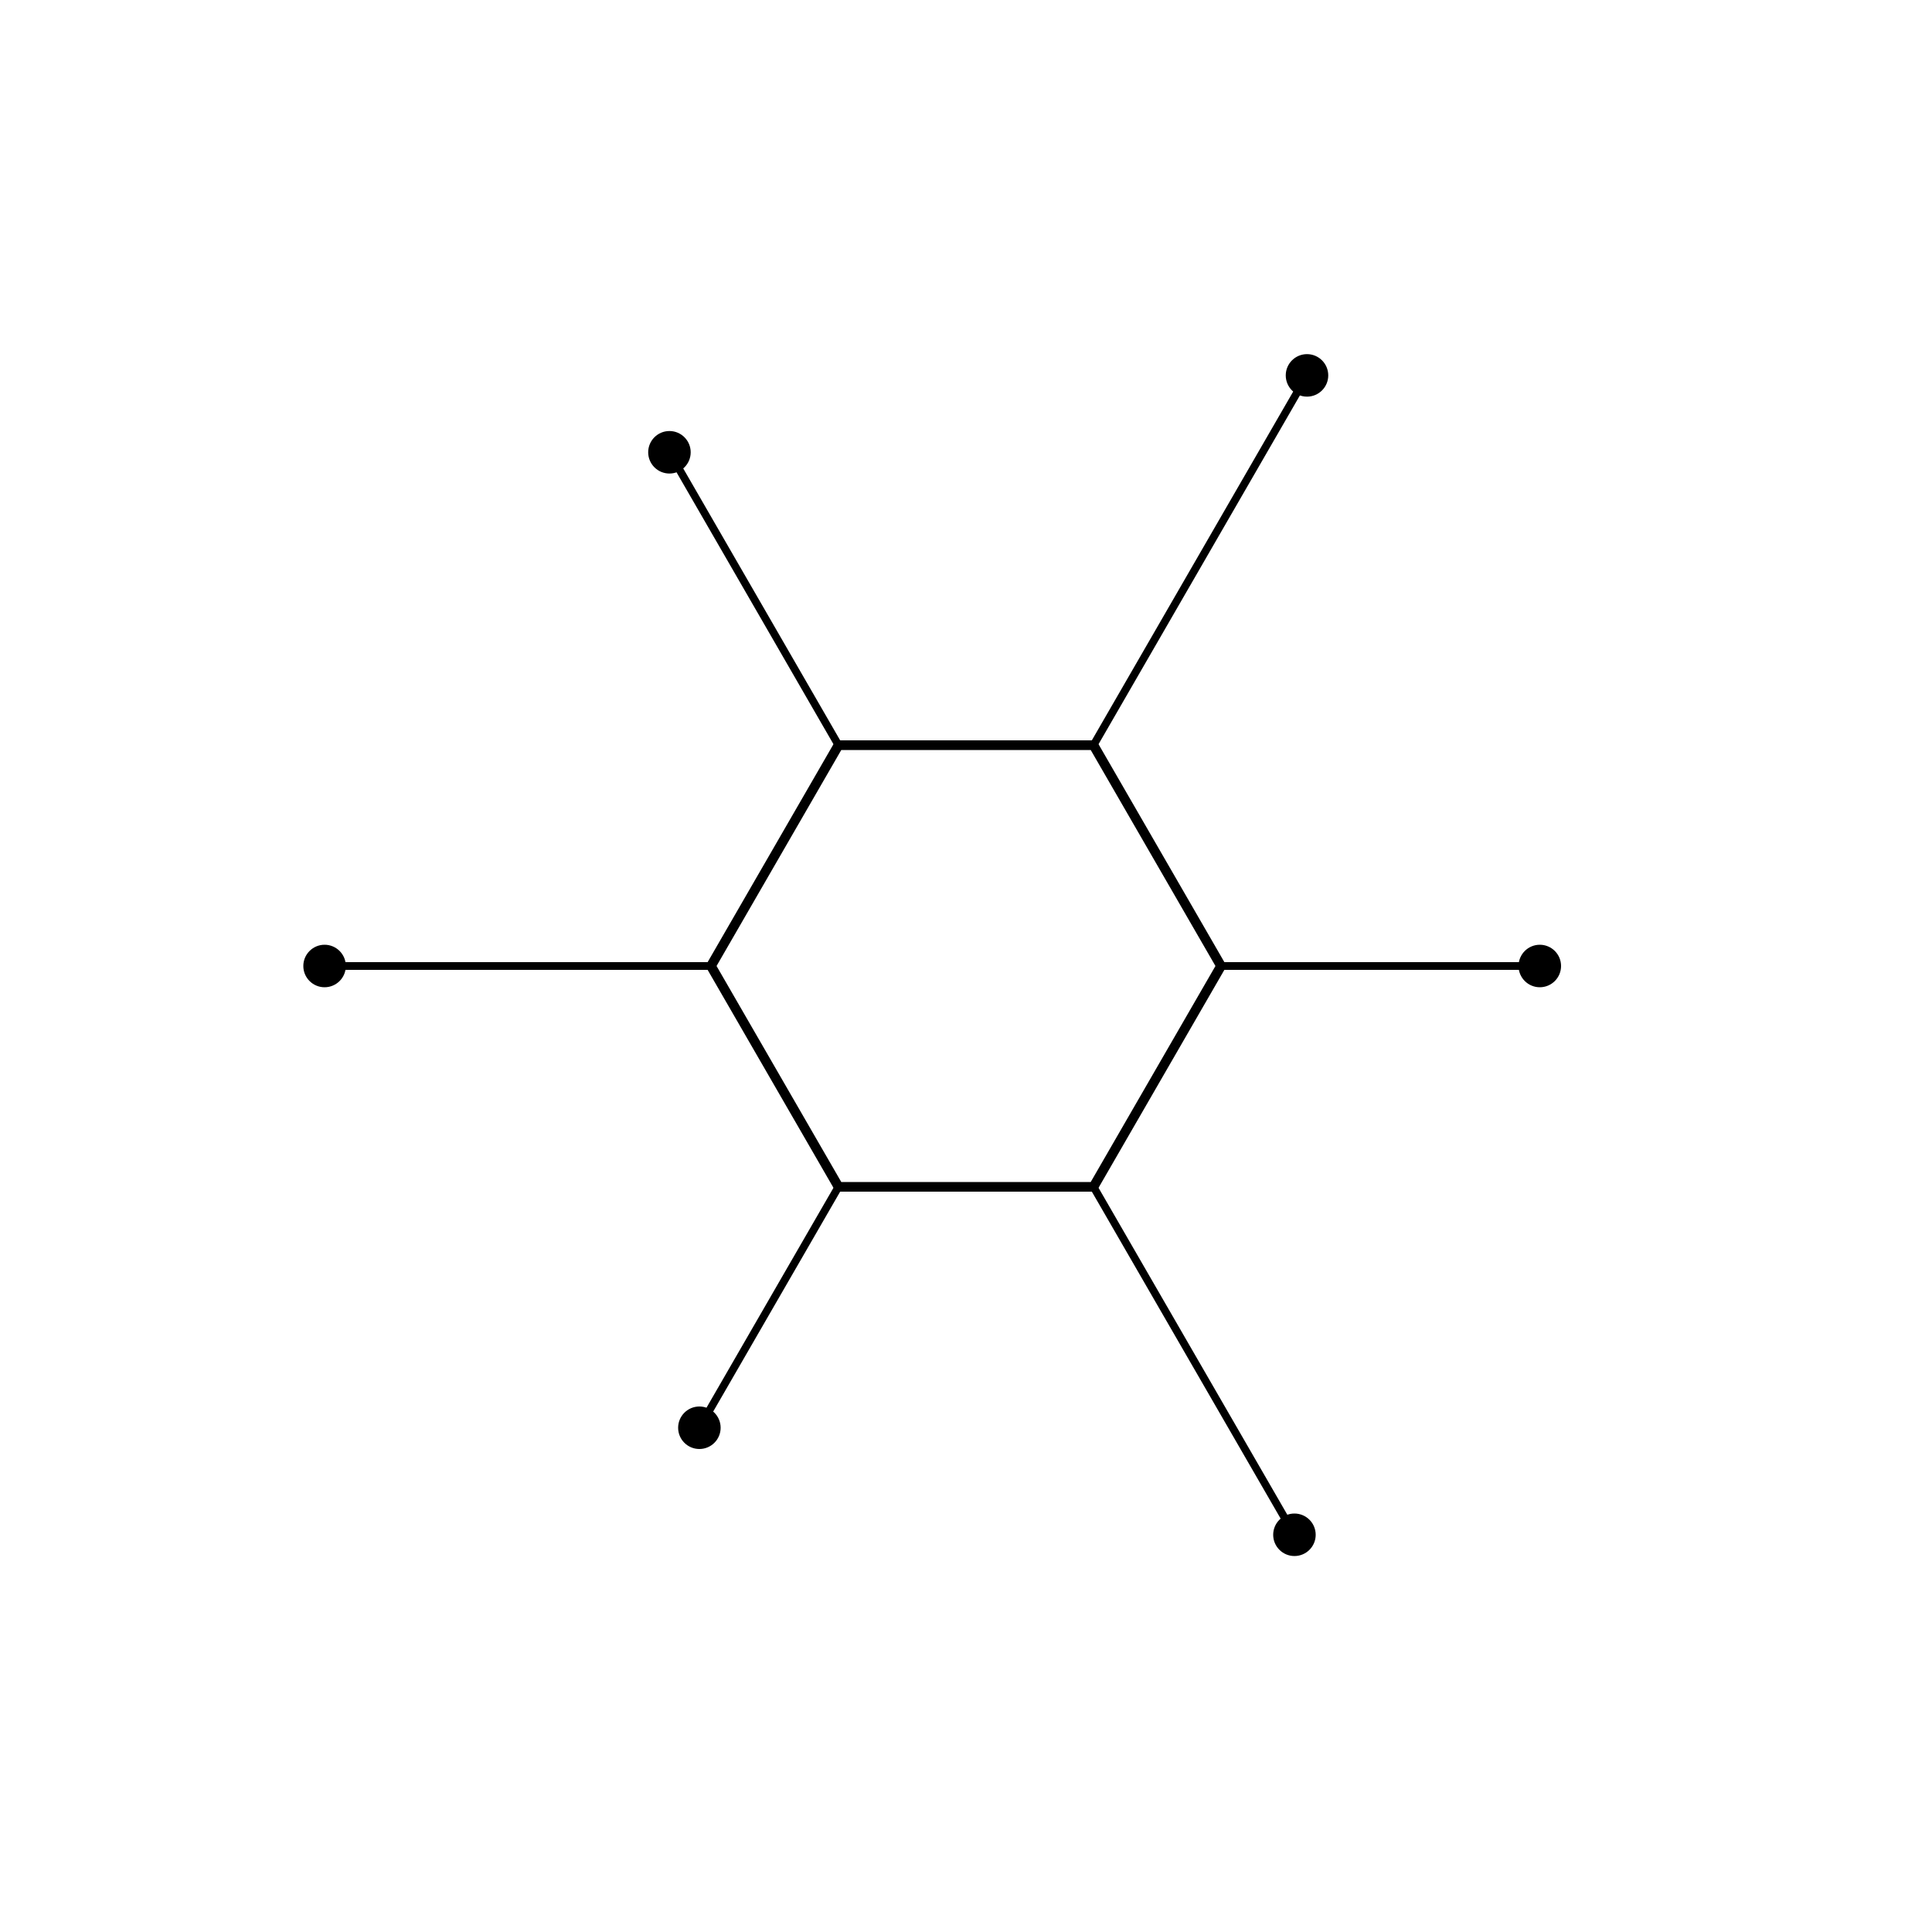
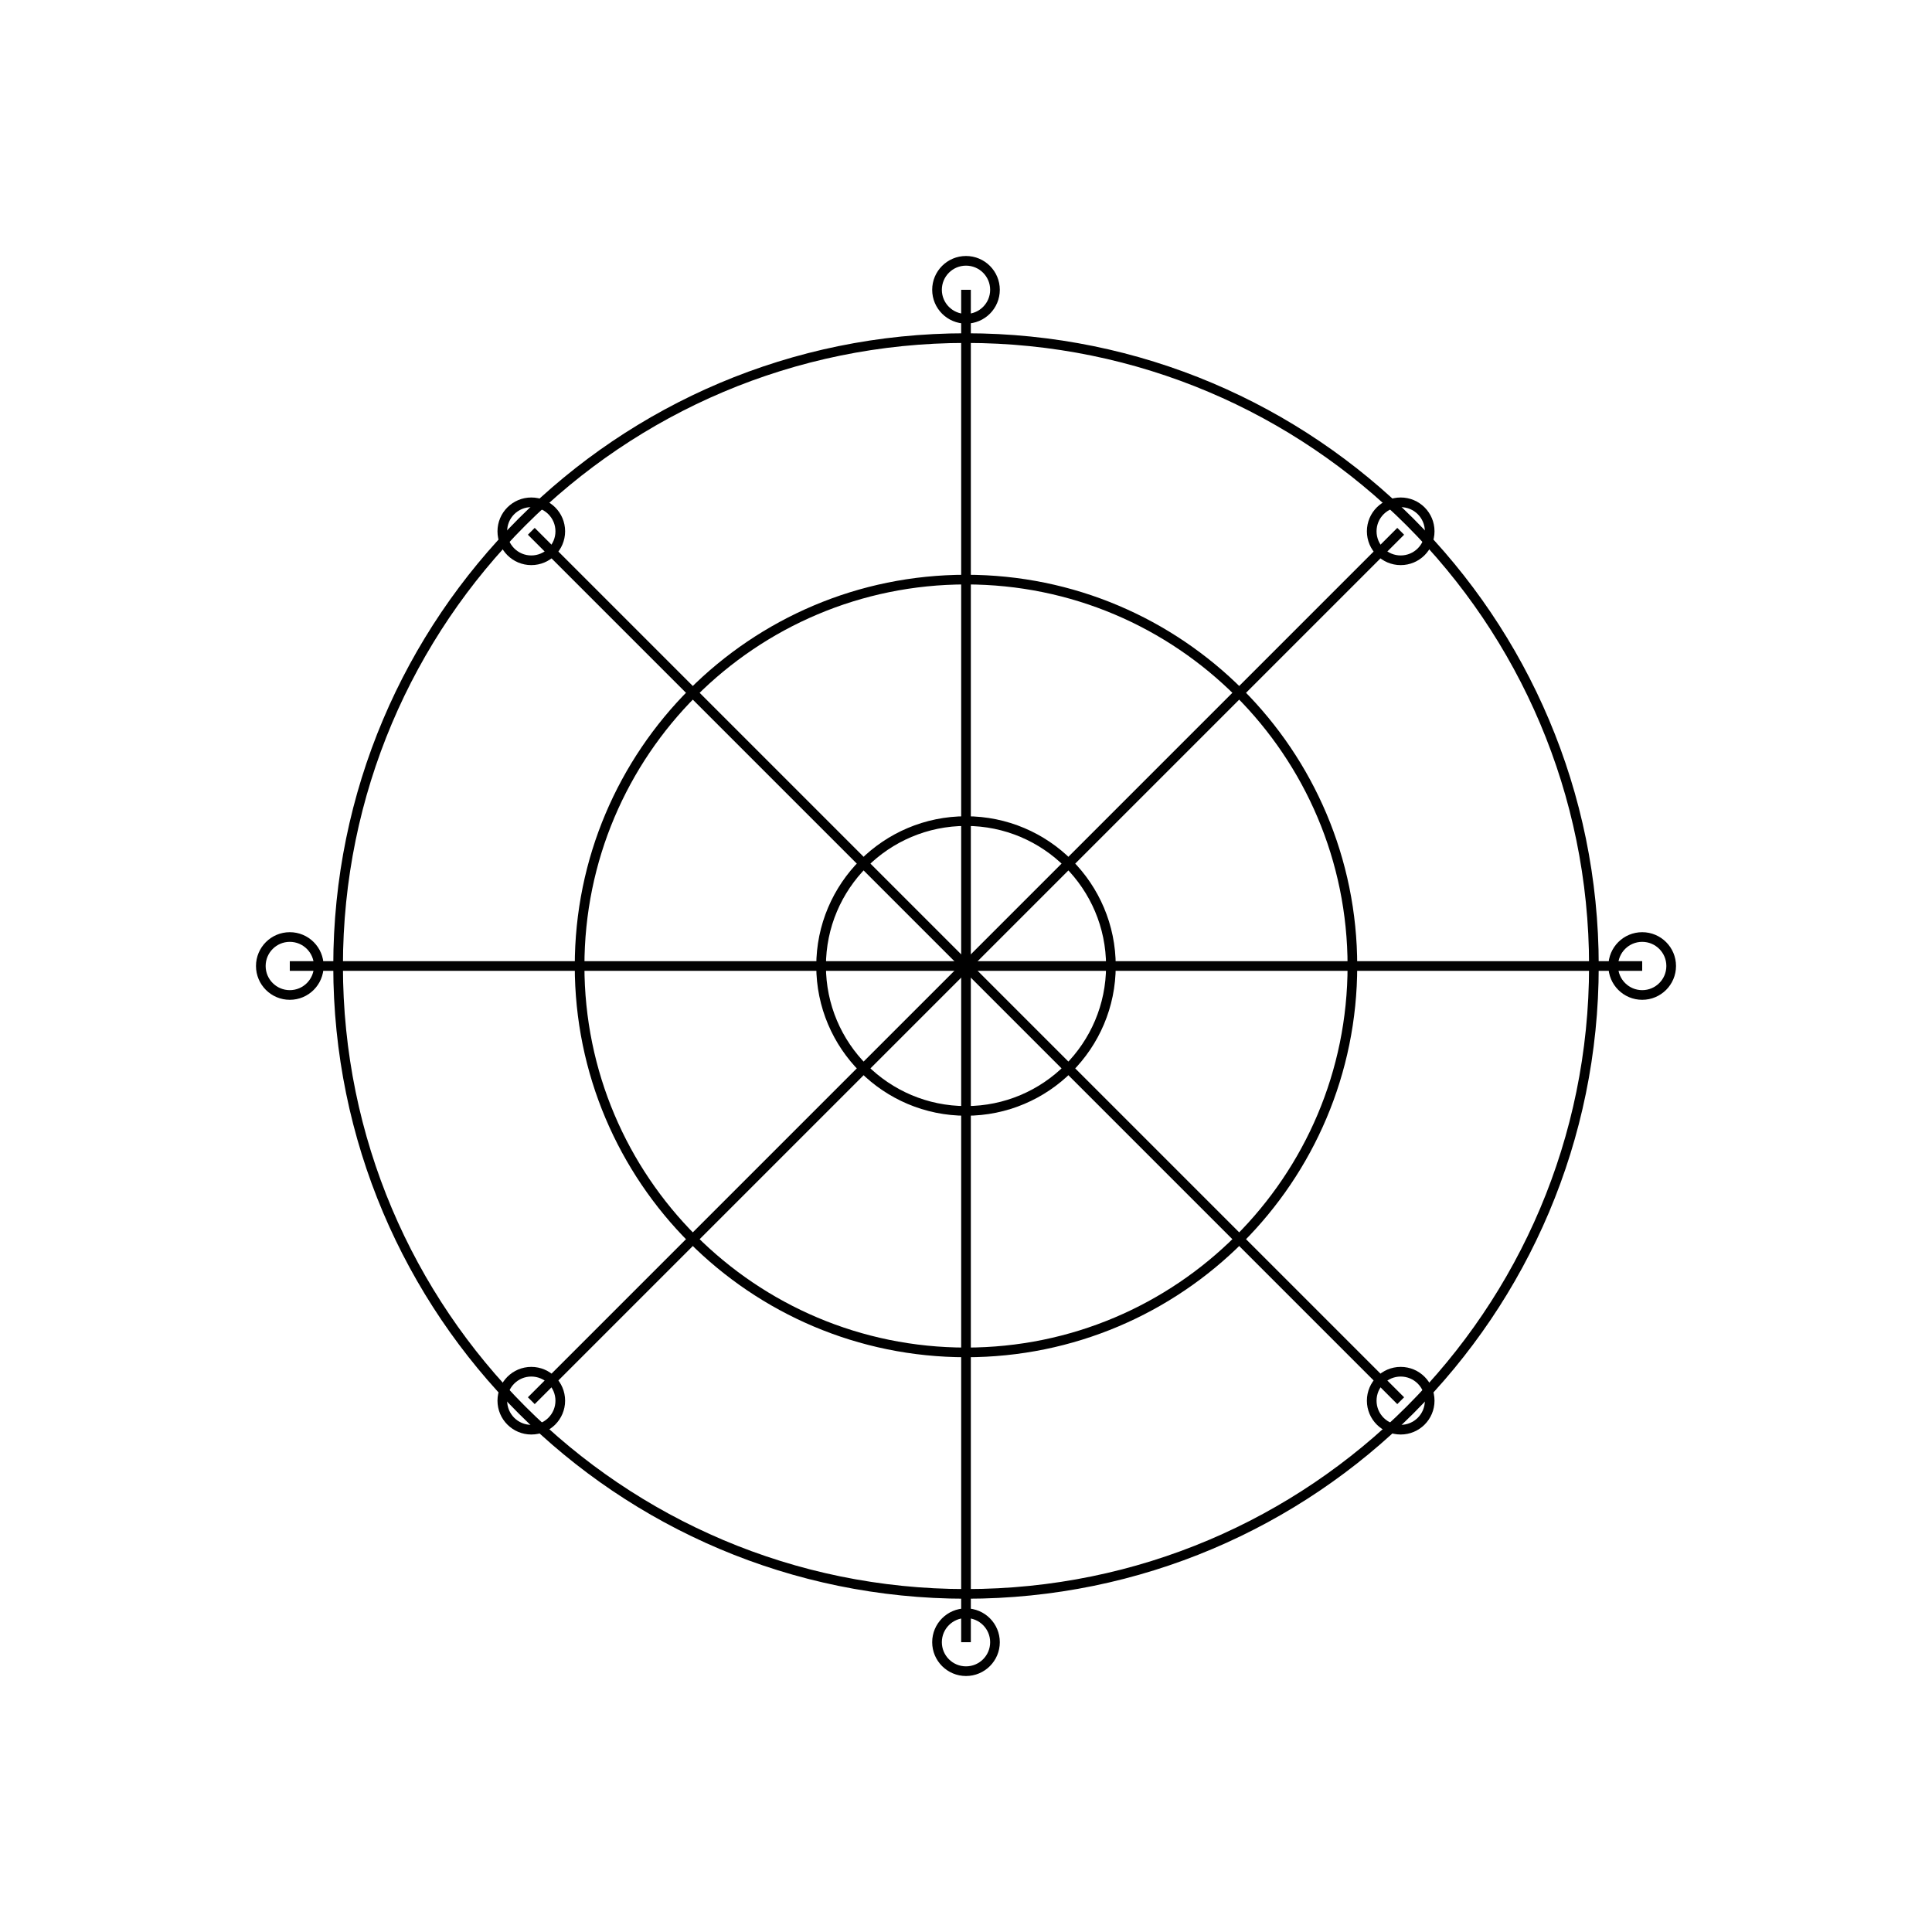
- <svg xmlns="http://www.w3.org/2000/svg" viewBox="0 0 1000 1000" width="1000" height="1000">
-   <g fill="none" stroke="#000000" stroke-linecap="round" stroke-linejoin="round">
-     <polygon points="632.0,500.0 566.0,614.3 434.0,614.3 368.0,500.0 434.0,385.7 566.0,385.7" stroke-width="5" />
-     <path d="M 632.0 500.0 L 797.0 500.0" stroke-width="4" />
-     <circle cx="797.0" cy="500.0" r="11" fill="#000000" stroke="none" />
-     <path d="M 566.0 614.3 L 670.0 794.4" stroke-width="4" />
-     <circle cx="670.0" cy="794.4" r="11" fill="#000000" stroke="none" />
-     <path d="M 434.0 614.3 L 362.0 739.0" stroke-width="4" />
-     <circle cx="362.0" cy="739.0" r="11" fill="#000000" stroke="none" />
-     <path d="M 368.0 500.0 L 168.0 500.0" stroke-width="4" />
-     <circle cx="168.0" cy="500.0" r="11" fill="#000000" stroke="none" />
-     <path d="M 434.0 385.7 L 346.5 234.1" stroke-width="4" />
-     <circle cx="346.5" cy="234.1" r="11" fill="#000000" stroke="none" />
-     <path d="M 566.0 385.7 L 676.5 194.3" stroke-width="4" />
-     <circle cx="676.5" cy="194.3" r="11" fill="#000000" stroke="none" />
+ <svg xmlns="http://www.w3.org/2000/svg" viewBox="0 0 400 400">
+   <g fill="none" stroke="#000000" stroke-width="2">
+     <path d="M60 200 H340" />
+     <path d="M200 60 V340" />
+     <path d="M110 110 L290 290" />
+     <path d="M290 110 L110 290" />
+     <circle cx="200" cy="200" r="30" />
+     <circle cx="60" cy="200" r="6" />
+     <circle cx="340" cy="200" r="6" />
+     <circle cx="200" cy="60" r="6" />
+     <circle cx="200" cy="340" r="6" />
+     <circle cx="110" cy="110" r="6" />
+     <circle cx="290" cy="290" r="6" />
+     <circle cx="290" cy="110" r="6" />
+     <circle cx="110" cy="290" r="6" />
+     <circle cx="200" cy="200" r="80" />
+     <circle cx="200" cy="200" r="130" />
  </g>
</svg>
